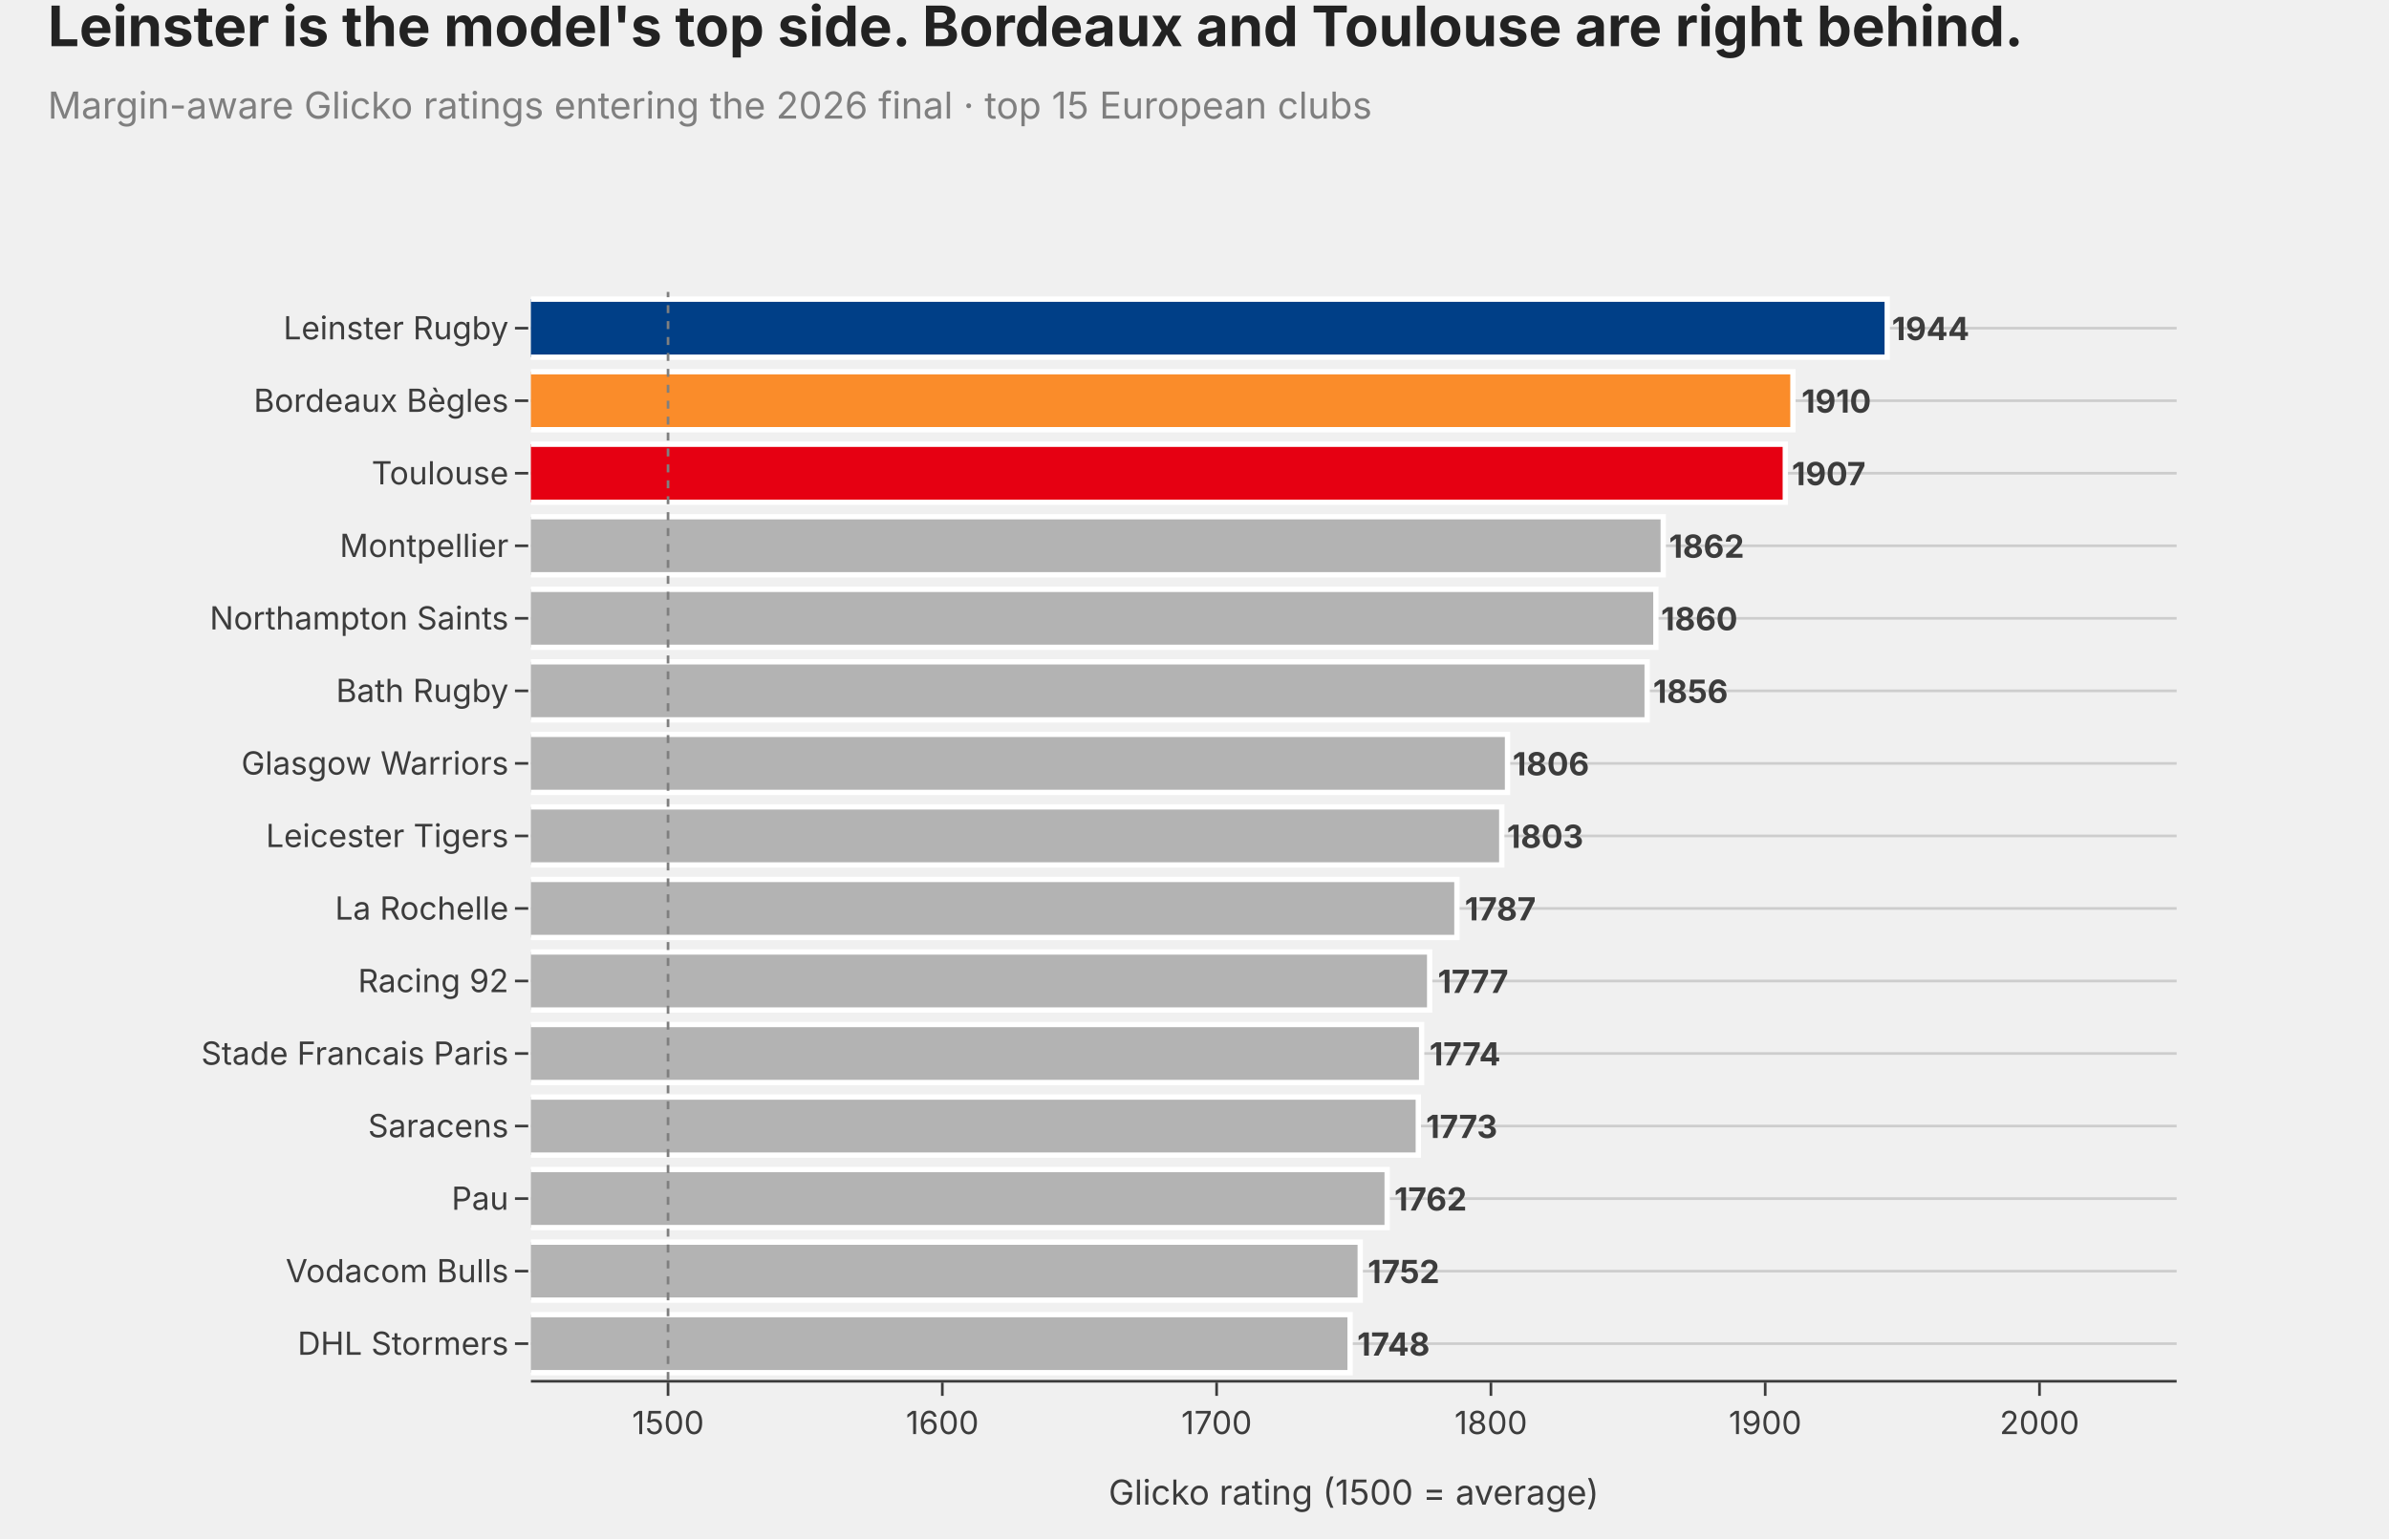
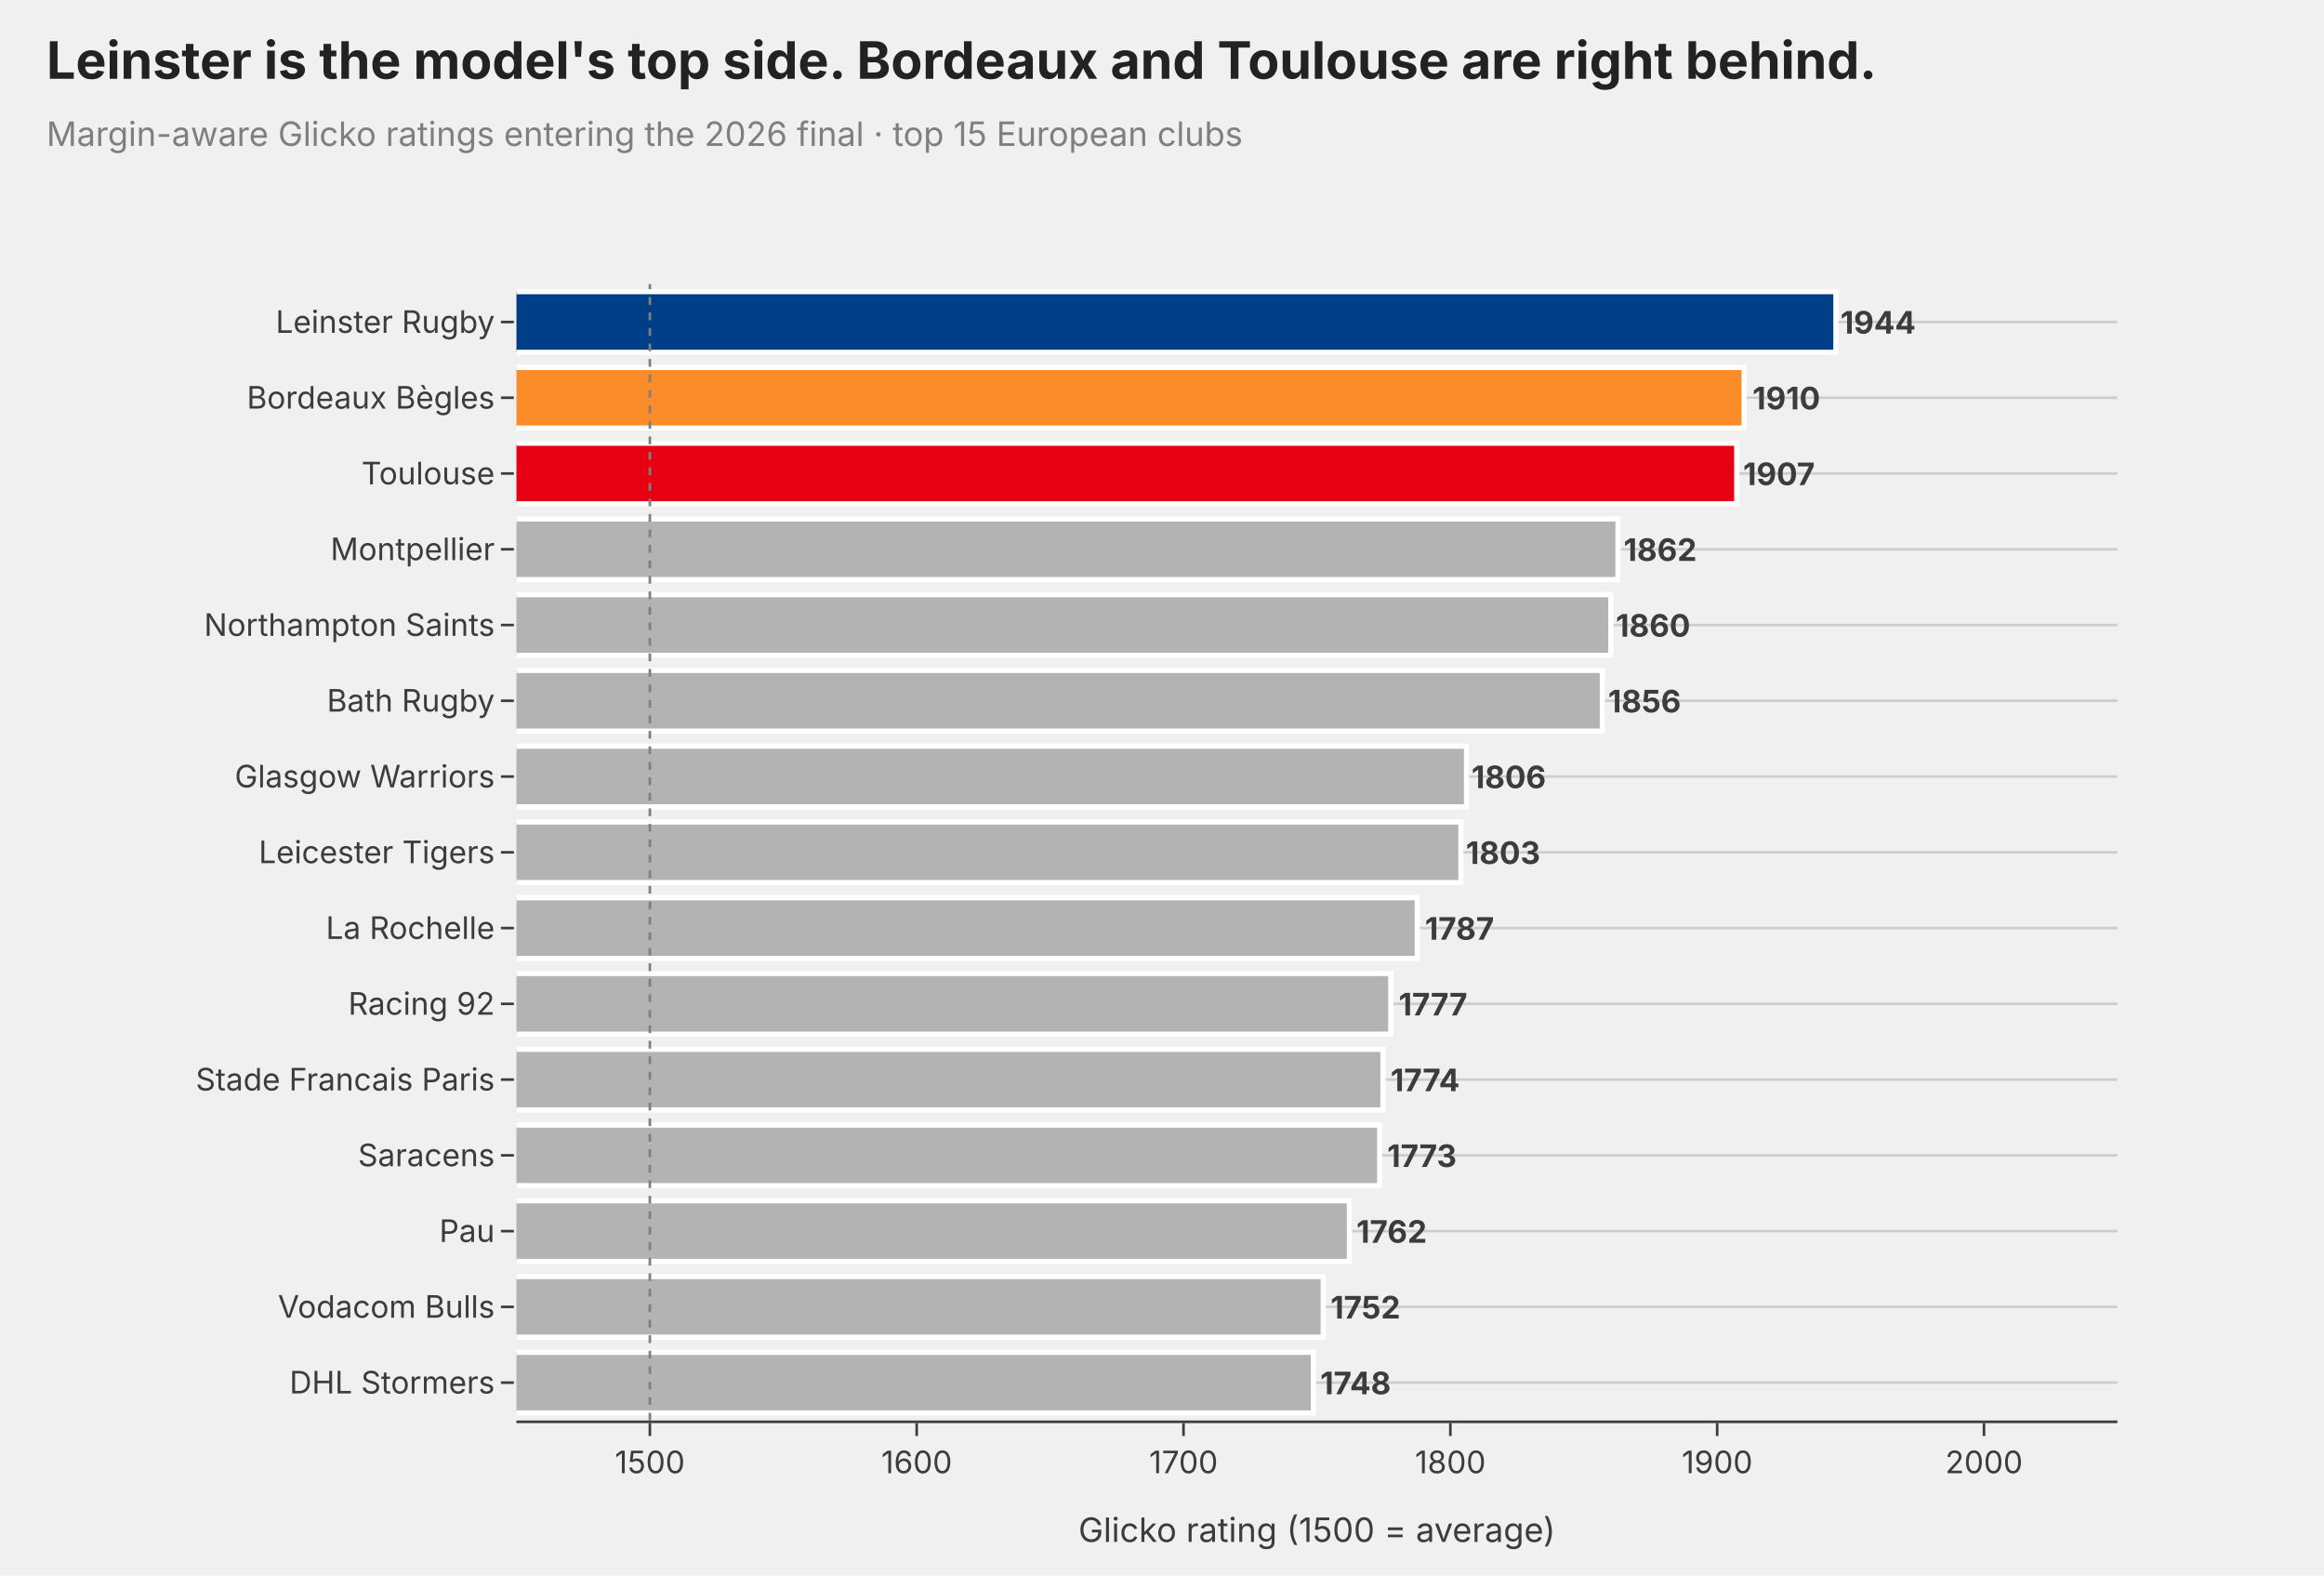
- <svg xmlns="http://www.w3.org/2000/svg" class="main-svg" width="900" height="580" style="" viewBox="0 0 900 580">
-   <rect x="0" y="0" width="900" height="580" style="fill: rgb(240, 240, 240); fill-opacity: 1;" />
-   <defs id="defs-705dd4">
+ <svg xmlns="http://www.w3.org/2000/svg" class="main-svg" width="900" height="610" style="" viewBox="0 0 900 610">
+   <rect x="0" y="0" width="900" height="610" style="fill: rgb(240, 240, 240); fill-opacity: 1;" />
+   <defs id="defs-115eea">
    <g class="clips">
-       <clipPath id="clip705dd4xyplot" class="plotclip">
-         <rect width="620" height="410" />
-       </clipPath>
-       <clipPath class="axesclip" id="clip705dd4x">
-         <rect x="200" y="0" width="620" height="580" />
-       </clipPath>
-       <clipPath class="axesclip" id="clip705dd4y">
-         <rect x="0" y="110" width="900" height="410" />
-       </clipPath>
-       <clipPath class="axesclip" id="clip705dd4xy">
-         <rect x="200" y="110" width="620" height="410" />
+       <clipPath id="clip115eeaxyplot" class="plotclip">
+         <rect width="620" height="440" />
+       </clipPath>
+       <clipPath class="axesclip" id="clip115eeax">
+         <rect x="200" y="0" width="620" height="610" />
+       </clipPath>
+       <clipPath class="axesclip" id="clip115eeay">
+         <rect x="0" y="110" width="900" height="440" />
+       </clipPath>
+       <clipPath class="axesclip" id="clip115eeaxy">
+         <rect x="200" y="110" width="620" height="440" />
      </clipPath>
    </g>
    <g class="gradients" />
    <g class="patterns" />
  </defs>
  <g class="bglayer" />
  <g class="layer-below">
    <g class="imagelayer" />
    <g class="shapelayer" />
  </g>
  <g class="cartesianlayer">
    <g class="subplot xy">
      <g class="layer-subplot">
        <g class="shapelayer" />
        <g class="imagelayer" />
      </g>
      <g class="minor-gridlayer">
        <g class="x" />
        <g class="y" />
      </g>
      <g class="gridlayer">
        <g class="x" />
        <g class="y">
-           <path class="ygrid crisp" transform="translate(0,506.33)" d="M200,0h620" style="stroke: rgb(205, 205, 205); stroke-opacity: 1; stroke-width: 1px;" />
-           <path class="ygrid crisp" transform="translate(0,479)" d="M200,0h620" style="stroke: rgb(205, 205, 205); stroke-opacity: 1; stroke-width: 1px;" />
-           <path class="ygrid crisp" transform="translate(0,451.67)" d="M200,0h620" style="stroke: rgb(205, 205, 205); stroke-opacity: 1; stroke-width: 1px;" />
-           <path class="ygrid crisp" transform="translate(0,424.33)" d="M200,0h620" style="stroke: rgb(205, 205, 205); stroke-opacity: 1; stroke-width: 1px;" />
-           <path class="ygrid crisp" transform="translate(0,397)" d="M200,0h620" style="stroke: rgb(205, 205, 205); stroke-opacity: 1; stroke-width: 1px;" />
-           <path class="ygrid crisp" transform="translate(0,369.67)" d="M200,0h620" style="stroke: rgb(205, 205, 205); stroke-opacity: 1; stroke-width: 1px;" />
-           <path class="ygrid crisp" transform="translate(0,342.33)" d="M200,0h620" style="stroke: rgb(205, 205, 205); stroke-opacity: 1; stroke-width: 1px;" />
-           <path class="ygrid crisp" transform="translate(0,315)" d="M200,0h620" style="stroke: rgb(205, 205, 205); stroke-opacity: 1; stroke-width: 1px;" />
-           <path class="ygrid crisp" transform="translate(0,287.67)" d="M200,0h620" style="stroke: rgb(205, 205, 205); stroke-opacity: 1; stroke-width: 1px;" />
-           <path class="ygrid crisp" transform="translate(0,260.33)" d="M200,0h620" style="stroke: rgb(205, 205, 205); stroke-opacity: 1; stroke-width: 1px;" />
-           <path class="ygrid crisp" transform="translate(0,233)" d="M200,0h620" style="stroke: rgb(205, 205, 205); stroke-opacity: 1; stroke-width: 1px;" />
-           <path class="ygrid crisp" transform="translate(0,205.67)" d="M200,0h620" style="stroke: rgb(205, 205, 205); stroke-opacity: 1; stroke-width: 1px;" />
-           <path class="ygrid crisp" transform="translate(0,178.33)" d="M200,0h620" style="stroke: rgb(205, 205, 205); stroke-opacity: 1; stroke-width: 1px;" />
-           <path class="ygrid crisp" transform="translate(0,151)" d="M200,0h620" style="stroke: rgb(205, 205, 205); stroke-opacity: 1; stroke-width: 1px;" />
-           <path class="ygrid crisp" transform="translate(0,123.67)" d="M200,0h620" style="stroke: rgb(205, 205, 205); stroke-opacity: 1; stroke-width: 1px;" />
+           <path class="ygrid crisp" transform="translate(0,535.33)" d="M200,0h620" style="stroke: rgb(205, 205, 205); stroke-opacity: 1; stroke-width: 1px;" />
+           <path class="ygrid crisp" transform="translate(0,506)" d="M200,0h620" style="stroke: rgb(205, 205, 205); stroke-opacity: 1; stroke-width: 1px;" />
+           <path class="ygrid crisp" transform="translate(0,476.67)" d="M200,0h620" style="stroke: rgb(205, 205, 205); stroke-opacity: 1; stroke-width: 1px;" />
+           <path class="ygrid crisp" transform="translate(0,447.33)" d="M200,0h620" style="stroke: rgb(205, 205, 205); stroke-opacity: 1; stroke-width: 1px;" />
+           <path class="ygrid crisp" transform="translate(0,418)" d="M200,0h620" style="stroke: rgb(205, 205, 205); stroke-opacity: 1; stroke-width: 1px;" />
+           <path class="ygrid crisp" transform="translate(0,388.67)" d="M200,0h620" style="stroke: rgb(205, 205, 205); stroke-opacity: 1; stroke-width: 1px;" />
+           <path class="ygrid crisp" transform="translate(0,359.33)" d="M200,0h620" style="stroke: rgb(205, 205, 205); stroke-opacity: 1; stroke-width: 1px;" />
+           <path class="ygrid crisp" transform="translate(0,330)" d="M200,0h620" style="stroke: rgb(205, 205, 205); stroke-opacity: 1; stroke-width: 1px;" />
+           <path class="ygrid crisp" transform="translate(0,300.67)" d="M200,0h620" style="stroke: rgb(205, 205, 205); stroke-opacity: 1; stroke-width: 1px;" />
+           <path class="ygrid crisp" transform="translate(0,271.33)" d="M200,0h620" style="stroke: rgb(205, 205, 205); stroke-opacity: 1; stroke-width: 1px;" />
+           <path class="ygrid crisp" transform="translate(0,242)" d="M200,0h620" style="stroke: rgb(205, 205, 205); stroke-opacity: 1; stroke-width: 1px;" />
+           <path class="ygrid crisp" transform="translate(0,212.67)" d="M200,0h620" style="stroke: rgb(205, 205, 205); stroke-opacity: 1; stroke-width: 1px;" />
+           <path class="ygrid crisp" transform="translate(0,183.33)" d="M200,0h620" style="stroke: rgb(205, 205, 205); stroke-opacity: 1; stroke-width: 1px;" />
+           <path class="ygrid crisp" transform="translate(0,154)" d="M200,0h620" style="stroke: rgb(205, 205, 205); stroke-opacity: 1; stroke-width: 1px;" />
+           <path class="ygrid crisp" transform="translate(0,124.67)" d="M200,0h620" style="stroke: rgb(205, 205, 205); stroke-opacity: 1; stroke-width: 1px;" />
        </g>
      </g>
      <g class="zerolinelayer" />
      <g class="layer-between">
        <g class="shapelayer" />
        <g class="imagelayer" />
      </g>
      <path class="xlines-below" />
      <path class="ylines-below" />
      <g class="overlines-below" />
      <g class="xaxislayer-below" />
      <g class="yaxislayer-below" />
      <g class="overaxes-below" />
      <g class="overplot">
-         <g class="xy" transform="translate(200,110)" clip-path="url(#clip705dd4xyplot)">
+         <g class="xy" transform="translate(200,110)" clip-path="url(#clip115eeaxyplot)">
          <g class="barlayer mlayer">
            <g class="trace bars" style="opacity: 1;">
              <g class="points">
                <g class="point">
-                   <path d="M-1498.33,2.73V24.6H510.97V2.73Z" style="vector-effect: none; opacity: 1; stroke-width: 2px; fill: rgb(0, 63, 135); fill-opacity: 1; stroke: rgb(255, 255, 255); stroke-opacity: 1;" />
-                   <text class="bartext bartext-outside" text-anchor="middle" data-notex="1" x="0" y="0" style="font-family: Inter, 'Helvetica Neue', Arial, sans-serif; font-size: 12px; fill: rgb(60, 60, 60); fill-opacity: 1; white-space: pre;" transform="translate(527.3216,18.165)">
+                   <path d="M-1498.33,2.93V26.4H510.97V2.93Z" style="vector-effect: none; opacity: 1; stroke-width: 2px; fill: rgb(0, 63, 135); fill-opacity: 1; stroke: rgb(255, 255, 255); stroke-opacity: 1;" />
+                   <text class="bartext bartext-outside" text-anchor="middle" data-notex="1" x="0" y="0" style="font-family: Inter, 'Helvetica Neue', Arial, sans-serif; font-size: 12px; fill: rgb(60, 60, 60); fill-opacity: 1; white-space: pre;" transform="translate(527.3216,19.165)">
                    <tspan style="font-weight:bold">1944</tspan>
                  </text>
                </g>
                <g class="point">
-                   <path d="M-1498.33,30.07V51.93H475.44V30.07Z" style="vector-effect: none; opacity: 1; stroke-width: 2px; fill: rgb(250, 140, 42); fill-opacity: 1; stroke: rgb(255, 255, 255); stroke-opacity: 1;" />
-                   <text class="bartext bartext-outside" text-anchor="middle" data-notex="1" x="0" y="0" style="font-family: Inter, 'Helvetica Neue', Arial, sans-serif; font-size: 12px; fill: rgb(60, 60, 60); fill-opacity: 1; white-space: pre;" transform="translate(491.7916,45.5)">
+                   <path d="M-1498.33,32.27V55.73H475.44V32.27Z" style="vector-effect: none; opacity: 1; stroke-width: 2px; fill: rgb(250, 140, 42); fill-opacity: 1; stroke: rgb(255, 255, 255); stroke-opacity: 1;" />
+                   <text class="bartext bartext-outside" text-anchor="middle" data-notex="1" x="0" y="0" style="font-family: Inter, 'Helvetica Neue', Arial, sans-serif; font-size: 12px; fill: rgb(60, 60, 60); fill-opacity: 1; white-space: pre;" transform="translate(491.7916,48.5)">
                    <tspan style="font-weight:bold">1910</tspan>
                  </text>
                </g>
                <g class="point">
-                   <path d="M-1498.33,57.4V79.27H472.57V57.4Z" style="vector-effect: none; opacity: 1; stroke-width: 2px; fill: rgb(230, 0, 18); fill-opacity: 1; stroke: rgb(255, 255, 255); stroke-opacity: 1;" />
-                   <text class="bartext bartext-outside" text-anchor="middle" data-notex="1" x="0" y="0" style="font-family: Inter, 'Helvetica Neue', Arial, sans-serif; font-size: 12px; fill: rgb(60, 60, 60); fill-opacity: 1; white-space: pre;" transform="translate(488.9216,72.835)">
+                   <path d="M-1498.33,61.6V85.07H472.57V61.6Z" style="vector-effect: none; opacity: 1; stroke-width: 2px; fill: rgb(230, 0, 18); fill-opacity: 1; stroke: rgb(255, 255, 255); stroke-opacity: 1;" />
+                   <text class="bartext bartext-outside" text-anchor="middle" data-notex="1" x="0" y="0" style="font-family: Inter, 'Helvetica Neue', Arial, sans-serif; font-size: 12px; fill: rgb(60, 60, 60); fill-opacity: 1; white-space: pre;" transform="translate(488.9216,77.835)">
                    <tspan style="font-weight:bold">1907</tspan>
                  </text>
                </g>
                <g class="point">
-                   <path d="M-1498.33,84.73V106.6H426.58V84.73Z" style="vector-effect: none; opacity: 1; stroke-width: 2px; fill: rgb(179, 179, 179); fill-opacity: 1; stroke: rgb(255, 255, 255); stroke-opacity: 1;" />
-                   <text class="bartext bartext-outside" text-anchor="middle" data-notex="1" x="0" y="0" style="font-family: Inter, 'Helvetica Neue', Arial, sans-serif; font-size: 12px; fill: rgb(60, 60, 60); fill-opacity: 1; white-space: pre;" transform="translate(442.9316,100.165)">
+                   <path d="M-1498.33,90.93V114.4H426.58V90.93Z" style="vector-effect: none; opacity: 1; stroke-width: 2px; fill: rgb(179, 179, 179); fill-opacity: 1; stroke: rgb(255, 255, 255); stroke-opacity: 1;" />
+                   <text class="bartext bartext-outside" text-anchor="middle" data-notex="1" x="0" y="0" style="font-family: Inter, 'Helvetica Neue', Arial, sans-serif; font-size: 12px; fill: rgb(60, 60, 60); fill-opacity: 1; white-space: pre;" transform="translate(442.9316,107.165)">
                    <tspan style="font-weight:bold">1862</tspan>
                  </text>
                </g>
                <g class="point">
-                   <path d="M-1498.33,112.07V133.93H423.82V112.07Z" style="vector-effect: none; opacity: 1; stroke-width: 2px; fill: rgb(179, 179, 179); fill-opacity: 1; stroke: rgb(255, 255, 255); stroke-opacity: 1;" />
-                   <text class="bartext bartext-outside" text-anchor="middle" data-notex="1" x="0" y="0" style="font-family: Inter, 'Helvetica Neue', Arial, sans-serif; font-size: 12px; fill: rgb(60, 60, 60); fill-opacity: 1; white-space: pre;" transform="translate(440.1716,127.5)">
+                   <path d="M-1498.33,120.27V143.73H423.82V120.27Z" style="vector-effect: none; opacity: 1; stroke-width: 2px; fill: rgb(179, 179, 179); fill-opacity: 1; stroke: rgb(255, 255, 255); stroke-opacity: 1;" />
+                   <text class="bartext bartext-outside" text-anchor="middle" data-notex="1" x="0" y="0" style="font-family: Inter, 'Helvetica Neue', Arial, sans-serif; font-size: 12px; fill: rgb(60, 60, 60); fill-opacity: 1; white-space: pre;" transform="translate(440.1716,136.5)">
                    <tspan style="font-weight:bold">1860</tspan>
                  </text>
                </g>
                <g class="point">
-                   <path d="M-1498.33,139.4V161.27H420.52V139.4Z" style="vector-effect: none; opacity: 1; stroke-width: 2px; fill: rgb(179, 179, 179); fill-opacity: 1; stroke: rgb(255, 255, 255); stroke-opacity: 1;" />
-                   <text class="bartext bartext-outside" text-anchor="middle" data-notex="1" x="0" y="0" style="font-family: Inter, 'Helvetica Neue', Arial, sans-serif; font-size: 12px; fill: rgb(60, 60, 60); fill-opacity: 1; white-space: pre;" transform="translate(436.8716,154.835)">
+                   <path d="M-1498.33,149.6V173.07H420.52V149.6Z" style="vector-effect: none; opacity: 1; stroke-width: 2px; fill: rgb(179, 179, 179); fill-opacity: 1; stroke: rgb(255, 255, 255); stroke-opacity: 1;" />
+                   <text class="bartext bartext-outside" text-anchor="middle" data-notex="1" x="0" y="0" style="font-family: Inter, 'Helvetica Neue', Arial, sans-serif; font-size: 12px; fill: rgb(60, 60, 60); fill-opacity: 1; white-space: pre;" transform="translate(436.8716,165.835)">
                    <tspan style="font-weight:bold">1856</tspan>
                  </text>
                </g>
                <g class="point">
-                   <path d="M-1498.33,166.73V188.6H367.92V166.73Z" style="vector-effect: none; opacity: 1; stroke-width: 2px; fill: rgb(179, 179, 179); fill-opacity: 1; stroke: rgb(255, 255, 255); stroke-opacity: 1;" />
-                   <text class="bartext bartext-outside" text-anchor="middle" data-notex="1" x="0" y="0" style="font-family: Inter, 'Helvetica Neue', Arial, sans-serif; font-size: 12px; fill: rgb(60, 60, 60); fill-opacity: 1; white-space: pre;" transform="translate(384.2716,182.165)">
+                   <path d="M-1498.33,178.93V202.4H367.92V178.93Z" style="vector-effect: none; opacity: 1; stroke-width: 2px; fill: rgb(179, 179, 179); fill-opacity: 1; stroke: rgb(255, 255, 255); stroke-opacity: 1;" />
+                   <text class="bartext bartext-outside" text-anchor="middle" data-notex="1" x="0" y="0" style="font-family: Inter, 'Helvetica Neue', Arial, sans-serif; font-size: 12px; fill: rgb(60, 60, 60); fill-opacity: 1; white-space: pre;" transform="translate(384.2716,195.165)">
                    <tspan style="font-weight:bold">1806</tspan>
                  </text>
                </g>
                <g class="point">
-                   <path d="M-1498.33,194.07V215.93H365.75V194.07Z" style="vector-effect: none; opacity: 1; stroke-width: 2px; fill: rgb(179, 179, 179); fill-opacity: 1; stroke: rgb(255, 255, 255); stroke-opacity: 1;" />
-                   <text class="bartext bartext-outside" text-anchor="middle" data-notex="1" x="0" y="0" style="font-family: Inter, 'Helvetica Neue', Arial, sans-serif; font-size: 12px; fill: rgb(60, 60, 60); fill-opacity: 1; white-space: pre;" transform="translate(382.1016,209.5)">
+                   <path d="M-1498.33,208.27V231.73H365.75V208.27Z" style="vector-effect: none; opacity: 1; stroke-width: 2px; fill: rgb(179, 179, 179); fill-opacity: 1; stroke: rgb(255, 255, 255); stroke-opacity: 1;" />
+                   <text class="bartext bartext-outside" text-anchor="middle" data-notex="1" x="0" y="0" style="font-family: Inter, 'Helvetica Neue', Arial, sans-serif; font-size: 12px; fill: rgb(60, 60, 60); fill-opacity: 1; white-space: pre;" transform="translate(382.1016,224.5)">
                    <tspan style="font-weight:bold">1803</tspan>
                  </text>
                </g>
                <g class="point">
-                   <path d="M-1498.33,221.4V243.27H348.86V221.4Z" style="vector-effect: none; opacity: 1; stroke-width: 2px; fill: rgb(179, 179, 179); fill-opacity: 1; stroke: rgb(255, 255, 255); stroke-opacity: 1;" />
-                   <text class="bartext bartext-outside" text-anchor="middle" data-notex="1" x="0" y="0" style="font-family: Inter, 'Helvetica Neue', Arial, sans-serif; font-size: 12px; fill: rgb(60, 60, 60); fill-opacity: 1; white-space: pre;" transform="translate(365.2116,236.835)">
+                   <path d="M-1498.33,237.6V261.07H348.86V237.6Z" style="vector-effect: none; opacity: 1; stroke-width: 2px; fill: rgb(179, 179, 179); fill-opacity: 1; stroke: rgb(255, 255, 255); stroke-opacity: 1;" />
+                   <text class="bartext bartext-outside" text-anchor="middle" data-notex="1" x="0" y="0" style="font-family: Inter, 'Helvetica Neue', Arial, sans-serif; font-size: 12px; fill: rgb(60, 60, 60); fill-opacity: 1; white-space: pre;" transform="translate(365.2116,253.835)">
                    <tspan style="font-weight:bold">1787</tspan>
                  </text>
                </g>
                <g class="point">
-                   <path d="M-1498.33,248.73V270.6H338.59V248.73Z" style="vector-effect: none; opacity: 1; stroke-width: 2px; fill: rgb(179, 179, 179); fill-opacity: 1; stroke: rgb(255, 255, 255); stroke-opacity: 1;" />
-                   <text class="bartext bartext-outside" text-anchor="middle" data-notex="1" x="0" y="0" style="font-family: Inter, 'Helvetica Neue', Arial, sans-serif; font-size: 12px; fill: rgb(60, 60, 60); fill-opacity: 1; white-space: pre;" transform="translate(354.9416,264.165)">
+                   <path d="M-1498.33,266.93V290.4H338.59V266.93Z" style="vector-effect: none; opacity: 1; stroke-width: 2px; fill: rgb(179, 179, 179); fill-opacity: 1; stroke: rgb(255, 255, 255); stroke-opacity: 1;" />
+                   <text class="bartext bartext-outside" text-anchor="middle" data-notex="1" x="0" y="0" style="font-family: Inter, 'Helvetica Neue', Arial, sans-serif; font-size: 12px; fill: rgb(60, 60, 60); fill-opacity: 1; white-space: pre;" transform="translate(354.9416,283.165)">
                    <tspan style="font-weight:bold">1777</tspan>
                  </text>
                </g>
                <g class="point">
-                   <path d="M-1498.33,276.07V297.93H335.56V276.07Z" style="vector-effect: none; opacity: 1; stroke-width: 2px; fill: rgb(179, 179, 179); fill-opacity: 1; stroke: rgb(255, 255, 255); stroke-opacity: 1;" />
-                   <text class="bartext bartext-outside" text-anchor="middle" data-notex="1" x="0" y="0" style="font-family: Inter, 'Helvetica Neue', Arial, sans-serif; font-size: 12px; fill: rgb(60, 60, 60); fill-opacity: 1; white-space: pre;" transform="translate(351.9116,291.5)">
+                   <path d="M-1498.33,296.27V319.73H335.56V296.27Z" style="vector-effect: none; opacity: 1; stroke-width: 2px; fill: rgb(179, 179, 179); fill-opacity: 1; stroke: rgb(255, 255, 255); stroke-opacity: 1;" />
+                   <text class="bartext bartext-outside" text-anchor="middle" data-notex="1" x="0" y="0" style="font-family: Inter, 'Helvetica Neue', Arial, sans-serif; font-size: 12px; fill: rgb(60, 60, 60); fill-opacity: 1; white-space: pre;" transform="translate(351.9116,312.5)">
                    <tspan style="font-weight:bold">1774</tspan>
                  </text>
                </g>
                <g class="point">
-                   <path d="M-1498.33,303.4V325.27H334.31V303.4Z" style="vector-effect: none; opacity: 1; stroke-width: 2px; fill: rgb(179, 179, 179); fill-opacity: 1; stroke: rgb(255, 255, 255); stroke-opacity: 1;" />
-                   <text class="bartext bartext-outside" text-anchor="middle" data-notex="1" x="0" y="0" style="font-family: Inter, 'Helvetica Neue', Arial, sans-serif; font-size: 12px; fill: rgb(60, 60, 60); fill-opacity: 1; white-space: pre;" transform="translate(350.6616,318.835)">
+                   <path d="M-1498.33,325.6V349.07H334.31V325.6Z" style="vector-effect: none; opacity: 1; stroke-width: 2px; fill: rgb(179, 179, 179); fill-opacity: 1; stroke: rgb(255, 255, 255); stroke-opacity: 1;" />
+                   <text class="bartext bartext-outside" text-anchor="middle" data-notex="1" x="0" y="0" style="font-family: Inter, 'Helvetica Neue', Arial, sans-serif; font-size: 12px; fill: rgb(60, 60, 60); fill-opacity: 1; white-space: pre;" transform="translate(350.6616,341.835)">
                    <tspan style="font-weight:bold">1773</tspan>
                  </text>
                </g>
                <g class="point">
-                   <path d="M-1498.33,330.73V352.6H322.58V330.73Z" style="vector-effect: none; opacity: 1; stroke-width: 2px; fill: rgb(179, 179, 179); fill-opacity: 1; stroke: rgb(255, 255, 255); stroke-opacity: 1;" />
-                   <text class="bartext bartext-outside" text-anchor="middle" data-notex="1" x="0" y="0" style="font-family: Inter, 'Helvetica Neue', Arial, sans-serif; font-size: 12px; fill: rgb(60, 60, 60); fill-opacity: 1; white-space: pre;" transform="translate(338.9316,346.165)">
+                   <path d="M-1498.33,354.93V378.4H322.58V354.93Z" style="vector-effect: none; opacity: 1; stroke-width: 2px; fill: rgb(179, 179, 179); fill-opacity: 1; stroke: rgb(255, 255, 255); stroke-opacity: 1;" />
+                   <text class="bartext bartext-outside" text-anchor="middle" data-notex="1" x="0" y="0" style="font-family: Inter, 'Helvetica Neue', Arial, sans-serif; font-size: 12px; fill: rgb(60, 60, 60); fill-opacity: 1; white-space: pre;" transform="translate(338.9316,371.165)">
                    <tspan style="font-weight:bold">1762</tspan>
                  </text>
                </g>
                <g class="point">
-                   <path d="M-1498.33,358.07V379.93H312.43V358.07Z" style="vector-effect: none; opacity: 1; stroke-width: 2px; fill: rgb(179, 179, 179); fill-opacity: 1; stroke: rgb(255, 255, 255); stroke-opacity: 1;" />
-                   <text class="bartext bartext-outside" text-anchor="middle" data-notex="1" x="0" y="0" style="font-family: Inter, 'Helvetica Neue', Arial, sans-serif; font-size: 12px; fill: rgb(60, 60, 60); fill-opacity: 1; white-space: pre;" transform="translate(328.7816,373.5)">
+                   <path d="M-1498.33,384.27V407.73H312.43V384.27Z" style="vector-effect: none; opacity: 1; stroke-width: 2px; fill: rgb(179, 179, 179); fill-opacity: 1; stroke: rgb(255, 255, 255); stroke-opacity: 1;" />
+                   <text class="bartext bartext-outside" text-anchor="middle" data-notex="1" x="0" y="0" style="font-family: Inter, 'Helvetica Neue', Arial, sans-serif; font-size: 12px; fill: rgb(60, 60, 60); fill-opacity: 1; white-space: pre;" transform="translate(328.7816,400.5)">
                    <tspan style="font-weight:bold">1752</tspan>
                  </text>
                </g>
                <g class="point">
-                   <path d="M-1498.33,385.4V407.27H308.62V385.4Z" style="vector-effect: none; opacity: 1; stroke-width: 2px; fill: rgb(179, 179, 179); fill-opacity: 1; stroke: rgb(255, 255, 255); stroke-opacity: 1;" />
-                   <text class="bartext bartext-outside" text-anchor="middle" data-notex="1" x="0" y="0" style="font-family: Inter, 'Helvetica Neue', Arial, sans-serif; font-size: 12px; fill: rgb(60, 60, 60); fill-opacity: 1; white-space: pre;" transform="translate(324.9716,400.835)">
+                   <path d="M-1498.33,413.6V437.07H308.62V413.6Z" style="vector-effect: none; opacity: 1; stroke-width: 2px; fill: rgb(179, 179, 179); fill-opacity: 1; stroke: rgb(255, 255, 255); stroke-opacity: 1;" />
+                   <text class="bartext bartext-outside" text-anchor="middle" data-notex="1" x="0" y="0" style="font-family: Inter, 'Helvetica Neue', Arial, sans-serif; font-size: 12px; fill: rgb(60, 60, 60); fill-opacity: 1; white-space: pre;" transform="translate(324.9716,429.835)">
                    <tspan style="font-weight:bold">1748</tspan>
                  </text>
                </g>
              </g>
            </g>
          </g>
        </g>
      </g>
      <g class="zerolinelayer-above" />
-       <path class="xlines-above crisp" d="M200,520.5H820" style="fill: none; stroke-width: 1px; stroke: rgb(60, 60, 60); stroke-opacity: 1;" />
+       <path class="xlines-above crisp" d="M200,550.5H820" style="fill: none; stroke-width: 1px; stroke: rgb(60, 60, 60); stroke-opacity: 1;" />
      <path class="ylines-above crisp" d="" style="fill: none; stroke-width: 1px; stroke: rgb(0, 0, 0); stroke-opacity: 0;" />
      <g class="overlines-above" />
      <g class="xaxislayer-above">
-         <path class="xtick ticks crisp" d="M0,521v5" transform="translate(251.67,0)" style="stroke: rgb(60, 60, 60); stroke-opacity: 1; stroke-width: 1px;" />
-         <path class="xtick ticks crisp" d="M0,521v5" transform="translate(355,0)" style="stroke: rgb(60, 60, 60); stroke-opacity: 1; stroke-width: 1px;" />
-         <path class="xtick ticks crisp" d="M0,521v5" transform="translate(458.33,0)" style="stroke: rgb(60, 60, 60); stroke-opacity: 1; stroke-width: 1px;" />
-         <path class="xtick ticks crisp" d="M0,521v5" transform="translate(561.67,0)" style="stroke: rgb(60, 60, 60); stroke-opacity: 1; stroke-width: 1px;" />
-         <path class="xtick ticks crisp" d="M0,521v5" transform="translate(665,0)" style="stroke: rgb(60, 60, 60); stroke-opacity: 1; stroke-width: 1px;" />
-         <path class="xtick ticks crisp" d="M0,521v5" transform="translate(768.33,0)" style="stroke: rgb(60, 60, 60); stroke-opacity: 1; stroke-width: 1px;" />
-         <g class="xtick">
-           <text text-anchor="middle" x="0" y="540.4" transform="translate(251.67,0)" style="font-family: Inter, 'Helvetica Neue', Arial, sans-serif; font-size: 12px; fill: rgb(60, 60, 60); fill-opacity: 1; white-space: pre;">1500</text>
-         </g>
-         <g class="xtick">
-           <text text-anchor="middle" x="0" y="540.4" style="font-family: Inter, 'Helvetica Neue', Arial, sans-serif; font-size: 12px; fill: rgb(60, 60, 60); fill-opacity: 1; white-space: pre;" transform="translate(355,0)">1600</text>
-         </g>
-         <g class="xtick">
-           <text text-anchor="middle" x="0" y="540.4" style="font-family: Inter, 'Helvetica Neue', Arial, sans-serif; font-size: 12px; fill: rgb(60, 60, 60); fill-opacity: 1; white-space: pre;" transform="translate(458.33,0)">1700</text>
-         </g>
-         <g class="xtick">
-           <text text-anchor="middle" x="0" y="540.4" style="font-family: Inter, 'Helvetica Neue', Arial, sans-serif; font-size: 12px; fill: rgb(60, 60, 60); fill-opacity: 1; white-space: pre;" transform="translate(561.67,0)">1800</text>
-         </g>
-         <g class="xtick">
-           <text text-anchor="middle" x="0" y="540.4" style="font-family: Inter, 'Helvetica Neue', Arial, sans-serif; font-size: 12px; fill: rgb(60, 60, 60); fill-opacity: 1; white-space: pre;" transform="translate(665,0)">1900</text>
-         </g>
-         <g class="xtick">
-           <text text-anchor="middle" x="0" y="540.4" style="font-family: Inter, 'Helvetica Neue', Arial, sans-serif; font-size: 12px; fill: rgb(60, 60, 60); fill-opacity: 1; white-space: pre;" transform="translate(768.33,0)">2000</text>
+         <path class="xtick ticks crisp" d="M0,551v5" transform="translate(251.67,0)" style="stroke: rgb(60, 60, 60); stroke-opacity: 1; stroke-width: 1px;" />
+         <path class="xtick ticks crisp" d="M0,551v5" transform="translate(355,0)" style="stroke: rgb(60, 60, 60); stroke-opacity: 1; stroke-width: 1px;" />
+         <path class="xtick ticks crisp" d="M0,551v5" transform="translate(458.33,0)" style="stroke: rgb(60, 60, 60); stroke-opacity: 1; stroke-width: 1px;" />
+         <path class="xtick ticks crisp" d="M0,551v5" transform="translate(561.67,0)" style="stroke: rgb(60, 60, 60); stroke-opacity: 1; stroke-width: 1px;" />
+         <path class="xtick ticks crisp" d="M0,551v5" transform="translate(665,0)" style="stroke: rgb(60, 60, 60); stroke-opacity: 1; stroke-width: 1px;" />
+         <path class="xtick ticks crisp" d="M0,551v5" transform="translate(768.33,0)" style="stroke: rgb(60, 60, 60); stroke-opacity: 1; stroke-width: 1px;" />
+         <g class="xtick">
+           <text text-anchor="middle" x="0" y="570.4" transform="translate(251.67,0)" style="font-family: Inter, 'Helvetica Neue', Arial, sans-serif; font-size: 12px; fill: rgb(60, 60, 60); fill-opacity: 1; white-space: pre;">1500</text>
+         </g>
+         <g class="xtick">
+           <text text-anchor="middle" x="0" y="570.4" style="font-family: Inter, 'Helvetica Neue', Arial, sans-serif; font-size: 12px; fill: rgb(60, 60, 60); fill-opacity: 1; white-space: pre;" transform="translate(355,0)">1600</text>
+         </g>
+         <g class="xtick">
+           <text text-anchor="middle" x="0" y="570.4" style="font-family: Inter, 'Helvetica Neue', Arial, sans-serif; font-size: 12px; fill: rgb(60, 60, 60); fill-opacity: 1; white-space: pre;" transform="translate(458.33,0)">1700</text>
+         </g>
+         <g class="xtick">
+           <text text-anchor="middle" x="0" y="570.4" style="font-family: Inter, 'Helvetica Neue', Arial, sans-serif; font-size: 12px; fill: rgb(60, 60, 60); fill-opacity: 1; white-space: pre;" transform="translate(561.67,0)">1800</text>
+         </g>
+         <g class="xtick">
+           <text text-anchor="middle" x="0" y="570.4" style="font-family: Inter, 'Helvetica Neue', Arial, sans-serif; font-size: 12px; fill: rgb(60, 60, 60); fill-opacity: 1; white-space: pre;" transform="translate(665,0)">1900</text>
+         </g>
+         <g class="xtick">
+           <text text-anchor="middle" x="0" y="570.4" style="font-family: Inter, 'Helvetica Neue', Arial, sans-serif; font-size: 12px; fill: rgb(60, 60, 60); fill-opacity: 1; white-space: pre;" transform="translate(768.33,0)">2000</text>
        </g>
      </g>
      <g class="yaxislayer-above">
-         <path class="ytick ticks crisp" d="M199,0h-5" transform="translate(0,506.33)" style="stroke: rgb(60, 60, 60); stroke-opacity: 1; stroke-width: 1px;" />
-         <path class="ytick ticks crisp" d="M199,0h-5" transform="translate(0,479)" style="stroke: rgb(60, 60, 60); stroke-opacity: 1; stroke-width: 1px;" />
-         <path class="ytick ticks crisp" d="M199,0h-5" transform="translate(0,451.67)" style="stroke: rgb(60, 60, 60); stroke-opacity: 1; stroke-width: 1px;" />
-         <path class="ytick ticks crisp" d="M199,0h-5" transform="translate(0,424.33)" style="stroke: rgb(60, 60, 60); stroke-opacity: 1; stroke-width: 1px;" />
-         <path class="ytick ticks crisp" d="M199,0h-5" transform="translate(0,397)" style="stroke: rgb(60, 60, 60); stroke-opacity: 1; stroke-width: 1px;" />
-         <path class="ytick ticks crisp" d="M199,0h-5" transform="translate(0,369.67)" style="stroke: rgb(60, 60, 60); stroke-opacity: 1; stroke-width: 1px;" />
-         <path class="ytick ticks crisp" d="M199,0h-5" transform="translate(0,342.33)" style="stroke: rgb(60, 60, 60); stroke-opacity: 1; stroke-width: 1px;" />
-         <path class="ytick ticks crisp" d="M199,0h-5" transform="translate(0,315)" style="stroke: rgb(60, 60, 60); stroke-opacity: 1; stroke-width: 1px;" />
-         <path class="ytick ticks crisp" d="M199,0h-5" transform="translate(0,287.67)" style="stroke: rgb(60, 60, 60); stroke-opacity: 1; stroke-width: 1px;" />
-         <path class="ytick ticks crisp" d="M199,0h-5" transform="translate(0,260.33)" style="stroke: rgb(60, 60, 60); stroke-opacity: 1; stroke-width: 1px;" />
-         <path class="ytick ticks crisp" d="M199,0h-5" transform="translate(0,233)" style="stroke: rgb(60, 60, 60); stroke-opacity: 1; stroke-width: 1px;" />
-         <path class="ytick ticks crisp" d="M199,0h-5" transform="translate(0,205.67)" style="stroke: rgb(60, 60, 60); stroke-opacity: 1; stroke-width: 1px;" />
-         <path class="ytick ticks crisp" d="M199,0h-5" transform="translate(0,178.33)" style="stroke: rgb(60, 60, 60); stroke-opacity: 1; stroke-width: 1px;" />
-         <path class="ytick ticks crisp" d="M199,0h-5" transform="translate(0,151)" style="stroke: rgb(60, 60, 60); stroke-opacity: 1; stroke-width: 1px;" />
-         <path class="ytick ticks crisp" d="M199,0h-5" transform="translate(0,123.67)" style="stroke: rgb(60, 60, 60); stroke-opacity: 1; stroke-width: 1px;" />
-         <g class="ytick">
-           <text text-anchor="end" x="191.6" y="4.2" transform="translate(0,506.33)" style="font-family: Inter, 'Helvetica Neue', Arial, sans-serif; font-size: 12px; fill: rgb(60, 60, 60); fill-opacity: 1; white-space: pre;">DHL Stormers</text>
-         </g>
-         <g class="ytick">
-           <text text-anchor="end" x="191.6" y="4.2" transform="translate(0,479)" style="font-family: Inter, 'Helvetica Neue', Arial, sans-serif; font-size: 12px; fill: rgb(60, 60, 60); fill-opacity: 1; white-space: pre;">Vodacom Bulls</text>
-         </g>
-         <g class="ytick">
-           <text text-anchor="end" x="191.6" y="4.2" transform="translate(0,451.67)" style="font-family: Inter, 'Helvetica Neue', Arial, sans-serif; font-size: 12px; fill: rgb(60, 60, 60); fill-opacity: 1; white-space: pre;">Pau</text>
-         </g>
-         <g class="ytick">
-           <text text-anchor="end" x="191.6" y="4.2" transform="translate(0,424.33)" style="font-family: Inter, 'Helvetica Neue', Arial, sans-serif; font-size: 12px; fill: rgb(60, 60, 60); fill-opacity: 1; white-space: pre;">Saracens</text>
-         </g>
-         <g class="ytick">
-           <text text-anchor="end" x="191.6" y="4.2" transform="translate(0,397)" style="font-family: Inter, 'Helvetica Neue', Arial, sans-serif; font-size: 12px; fill: rgb(60, 60, 60); fill-opacity: 1; white-space: pre;">Stade Francais Paris</text>
-         </g>
-         <g class="ytick">
-           <text text-anchor="end" x="191.6" y="4.2" transform="translate(0,369.67)" style="font-family: Inter, 'Helvetica Neue', Arial, sans-serif; font-size: 12px; fill: rgb(60, 60, 60); fill-opacity: 1; white-space: pre;">Racing 92</text>
-         </g>
-         <g class="ytick">
-           <text text-anchor="end" x="191.6" y="4.2" transform="translate(0,342.33)" style="font-family: Inter, 'Helvetica Neue', Arial, sans-serif; font-size: 12px; fill: rgb(60, 60, 60); fill-opacity: 1; white-space: pre;">La Rochelle</text>
-         </g>
-         <g class="ytick">
-           <text text-anchor="end" x="191.6" y="4.2" transform="translate(0,315)" style="font-family: Inter, 'Helvetica Neue', Arial, sans-serif; font-size: 12px; fill: rgb(60, 60, 60); fill-opacity: 1; white-space: pre;">Leicester Tigers</text>
-         </g>
-         <g class="ytick">
-           <text text-anchor="end" x="191.6" y="4.2" transform="translate(0,287.67)" style="font-family: Inter, 'Helvetica Neue', Arial, sans-serif; font-size: 12px; fill: rgb(60, 60, 60); fill-opacity: 1; white-space: pre;">Glasgow Warriors</text>
-         </g>
-         <g class="ytick">
-           <text text-anchor="end" x="191.6" y="4.2" transform="translate(0,260.33)" style="font-family: Inter, 'Helvetica Neue', Arial, sans-serif; font-size: 12px; fill: rgb(60, 60, 60); fill-opacity: 1; white-space: pre;">Bath Rugby</text>
-         </g>
-         <g class="ytick">
-           <text text-anchor="end" x="191.6" y="4.2" transform="translate(0,233)" style="font-family: Inter, 'Helvetica Neue', Arial, sans-serif; font-size: 12px; fill: rgb(60, 60, 60); fill-opacity: 1; white-space: pre;">Northampton Saints</text>
-         </g>
-         <g class="ytick">
-           <text text-anchor="end" x="191.6" y="4.2" transform="translate(0,205.67)" style="font-family: Inter, 'Helvetica Neue', Arial, sans-serif; font-size: 12px; fill: rgb(60, 60, 60); fill-opacity: 1; white-space: pre;">Montpellier</text>
-         </g>
-         <g class="ytick">
-           <text text-anchor="end" x="191.6" y="4.2" transform="translate(0,178.33)" style="font-family: Inter, 'Helvetica Neue', Arial, sans-serif; font-size: 12px; fill: rgb(60, 60, 60); fill-opacity: 1; white-space: pre;">Toulouse</text>
-         </g>
-         <g class="ytick">
-           <text text-anchor="end" x="191.6" y="4.2" transform="translate(0,151)" style="font-family: Inter, 'Helvetica Neue', Arial, sans-serif; font-size: 12px; fill: rgb(60, 60, 60); fill-opacity: 1; white-space: pre;">Bordeaux Bègles</text>
-         </g>
-         <g class="ytick">
-           <text text-anchor="end" x="191.6" y="4.2" transform="translate(0,123.67)" style="font-family: Inter, 'Helvetica Neue', Arial, sans-serif; font-size: 12px; fill: rgb(60, 60, 60); fill-opacity: 1; white-space: pre;">Leinster Rugby</text>
+         <path class="ytick ticks crisp" d="M199,0h-5" transform="translate(0,535.33)" style="stroke: rgb(60, 60, 60); stroke-opacity: 1; stroke-width: 1px;" />
+         <path class="ytick ticks crisp" d="M199,0h-5" transform="translate(0,506)" style="stroke: rgb(60, 60, 60); stroke-opacity: 1; stroke-width: 1px;" />
+         <path class="ytick ticks crisp" d="M199,0h-5" transform="translate(0,476.67)" style="stroke: rgb(60, 60, 60); stroke-opacity: 1; stroke-width: 1px;" />
+         <path class="ytick ticks crisp" d="M199,0h-5" transform="translate(0,447.33)" style="stroke: rgb(60, 60, 60); stroke-opacity: 1; stroke-width: 1px;" />
+         <path class="ytick ticks crisp" d="M199,0h-5" transform="translate(0,418)" style="stroke: rgb(60, 60, 60); stroke-opacity: 1; stroke-width: 1px;" />
+         <path class="ytick ticks crisp" d="M199,0h-5" transform="translate(0,388.67)" style="stroke: rgb(60, 60, 60); stroke-opacity: 1; stroke-width: 1px;" />
+         <path class="ytick ticks crisp" d="M199,0h-5" transform="translate(0,359.33)" style="stroke: rgb(60, 60, 60); stroke-opacity: 1; stroke-width: 1px;" />
+         <path class="ytick ticks crisp" d="M199,0h-5" transform="translate(0,330)" style="stroke: rgb(60, 60, 60); stroke-opacity: 1; stroke-width: 1px;" />
+         <path class="ytick ticks crisp" d="M199,0h-5" transform="translate(0,300.67)" style="stroke: rgb(60, 60, 60); stroke-opacity: 1; stroke-width: 1px;" />
+         <path class="ytick ticks crisp" d="M199,0h-5" transform="translate(0,271.33)" style="stroke: rgb(60, 60, 60); stroke-opacity: 1; stroke-width: 1px;" />
+         <path class="ytick ticks crisp" d="M199,0h-5" transform="translate(0,242)" style="stroke: rgb(60, 60, 60); stroke-opacity: 1; stroke-width: 1px;" />
+         <path class="ytick ticks crisp" d="M199,0h-5" transform="translate(0,212.67)" style="stroke: rgb(60, 60, 60); stroke-opacity: 1; stroke-width: 1px;" />
+         <path class="ytick ticks crisp" d="M199,0h-5" transform="translate(0,183.33)" style="stroke: rgb(60, 60, 60); stroke-opacity: 1; stroke-width: 1px;" />
+         <path class="ytick ticks crisp" d="M199,0h-5" transform="translate(0,154)" style="stroke: rgb(60, 60, 60); stroke-opacity: 1; stroke-width: 1px;" />
+         <path class="ytick ticks crisp" d="M199,0h-5" transform="translate(0,124.67)" style="stroke: rgb(60, 60, 60); stroke-opacity: 1; stroke-width: 1px;" />
+         <g class="ytick">
+           <text text-anchor="end" x="191.6" y="4.2" transform="translate(0,535.33)" style="font-family: Inter, 'Helvetica Neue', Arial, sans-serif; font-size: 12px; fill: rgb(60, 60, 60); fill-opacity: 1; white-space: pre;">DHL Stormers</text>
+         </g>
+         <g class="ytick">
+           <text text-anchor="end" x="191.6" y="4.2" transform="translate(0,506)" style="font-family: Inter, 'Helvetica Neue', Arial, sans-serif; font-size: 12px; fill: rgb(60, 60, 60); fill-opacity: 1; white-space: pre;">Vodacom Bulls</text>
+         </g>
+         <g class="ytick">
+           <text text-anchor="end" x="191.6" y="4.2" transform="translate(0,476.67)" style="font-family: Inter, 'Helvetica Neue', Arial, sans-serif; font-size: 12px; fill: rgb(60, 60, 60); fill-opacity: 1; white-space: pre;">Pau</text>
+         </g>
+         <g class="ytick">
+           <text text-anchor="end" x="191.6" y="4.2" transform="translate(0,447.33)" style="font-family: Inter, 'Helvetica Neue', Arial, sans-serif; font-size: 12px; fill: rgb(60, 60, 60); fill-opacity: 1; white-space: pre;">Saracens</text>
+         </g>
+         <g class="ytick">
+           <text text-anchor="end" x="191.6" y="4.2" transform="translate(0,418)" style="font-family: Inter, 'Helvetica Neue', Arial, sans-serif; font-size: 12px; fill: rgb(60, 60, 60); fill-opacity: 1; white-space: pre;">Stade Francais Paris</text>
+         </g>
+         <g class="ytick">
+           <text text-anchor="end" x="191.6" y="4.2" transform="translate(0,388.67)" style="font-family: Inter, 'Helvetica Neue', Arial, sans-serif; font-size: 12px; fill: rgb(60, 60, 60); fill-opacity: 1; white-space: pre;">Racing 92</text>
+         </g>
+         <g class="ytick">
+           <text text-anchor="end" x="191.6" y="4.2" transform="translate(0,359.33)" style="font-family: Inter, 'Helvetica Neue', Arial, sans-serif; font-size: 12px; fill: rgb(60, 60, 60); fill-opacity: 1; white-space: pre;">La Rochelle</text>
+         </g>
+         <g class="ytick">
+           <text text-anchor="end" x="191.6" y="4.2" transform="translate(0,330)" style="font-family: Inter, 'Helvetica Neue', Arial, sans-serif; font-size: 12px; fill: rgb(60, 60, 60); fill-opacity: 1; white-space: pre;">Leicester Tigers</text>
+         </g>
+         <g class="ytick">
+           <text text-anchor="end" x="191.6" y="4.2" transform="translate(0,300.67)" style="font-family: Inter, 'Helvetica Neue', Arial, sans-serif; font-size: 12px; fill: rgb(60, 60, 60); fill-opacity: 1; white-space: pre;">Glasgow Warriors</text>
+         </g>
+         <g class="ytick">
+           <text text-anchor="end" x="191.6" y="4.2" transform="translate(0,271.33)" style="font-family: Inter, 'Helvetica Neue', Arial, sans-serif; font-size: 12px; fill: rgb(60, 60, 60); fill-opacity: 1; white-space: pre;">Bath Rugby</text>
+         </g>
+         <g class="ytick">
+           <text text-anchor="end" x="191.6" y="4.2" transform="translate(0,242)" style="font-family: Inter, 'Helvetica Neue', Arial, sans-serif; font-size: 12px; fill: rgb(60, 60, 60); fill-opacity: 1; white-space: pre;">Northampton Saints</text>
+         </g>
+         <g class="ytick">
+           <text text-anchor="end" x="191.6" y="4.2" transform="translate(0,212.67)" style="font-family: Inter, 'Helvetica Neue', Arial, sans-serif; font-size: 12px; fill: rgb(60, 60, 60); fill-opacity: 1; white-space: pre;">Montpellier</text>
+         </g>
+         <g class="ytick">
+           <text text-anchor="end" x="191.6" y="4.2" transform="translate(0,183.33)" style="font-family: Inter, 'Helvetica Neue', Arial, sans-serif; font-size: 12px; fill: rgb(60, 60, 60); fill-opacity: 1; white-space: pre;">Toulouse</text>
+         </g>
+         <g class="ytick">
+           <text text-anchor="end" x="191.6" y="4.2" transform="translate(0,154)" style="font-family: Inter, 'Helvetica Neue', Arial, sans-serif; font-size: 12px; fill: rgb(60, 60, 60); fill-opacity: 1; white-space: pre;">Bordeaux Bègles</text>
+         </g>
+         <g class="ytick">
+           <text text-anchor="end" x="191.6" y="4.2" transform="translate(0,124.67)" style="font-family: Inter, 'Helvetica Neue', Arial, sans-serif; font-size: 12px; fill: rgb(60, 60, 60); fill-opacity: 1; white-space: pre;">Leinster Rugby</text>
        </g>
      </g>
      <g class="overaxes-above" />
    </g>
  </g>
  <g class="polarlayer" />
  <g class="smithlayer" />
  <g class="ternarylayer" />
  <g class="geolayer" />
  <g class="funnelarealayer" />
  <g class="pielayer" />
  <g class="iciclelayer" />
  <g class="treemaplayer" />
  <g class="sunburstlayer" />
  <g class="glimages" />
-   <defs id="topdefs-705dd4">
+   <defs id="topdefs-115eea">
    <g class="clips" />
  </defs>
  <g class="layer-above">
    <g class="imagelayer" />
    <g class="shapelayer">
-       <g class="shape-group" data-index="0" clip-path="url(#clip705dd4x)">
-         <path data-index="0" fill-rule="evenodd" d="M251.67,520L251.67,110" style="opacity: 1; stroke: rgb(127, 127, 127); stroke-opacity: 1; fill: rgb(0, 0, 0); fill-opacity: 0; stroke-dasharray: 3px, 3px; stroke-width: 1px;" />
+       <g class="shape-group" data-index="0" clip-path="url(#clip115eeax)">
+         <path data-index="0" fill-rule="evenodd" d="M251.67,550L251.67,110" style="opacity: 1; stroke: rgb(127, 127, 127); stroke-opacity: 1; fill: rgb(0, 0, 0); fill-opacity: 0; stroke-dasharray: 3px, 3px; stroke-width: 1px;" />
      </g>
    </g>
  </g>
  <g class="infolayer">
    <g class="g-gtitle">
-       <text class="gtitle" x="18" y="17.4" text-anchor="start" dy="0.7em" style="opacity: 1; font-family: Inter, 'Helvetica Neue', Arial, sans-serif; font-size: 21px; fill: rgb(34, 34, 34); fill-opacity: 1; white-space: pre;">
-         <tspan class="line" dy="0em" x="18" y="17.4">
+       <text class="gtitle" x="18" y="30.5" text-anchor="start" dy="0.7em" style="opacity: 1; font-family: Inter, 'Helvetica Neue', Arial, sans-serif; font-size: 20px; fill: rgb(34, 34, 34); fill-opacity: 1; white-space: pre;">
+         <tspan class="line" dy="0em" x="18" y="30.5">
          <tspan style="font-weight:bold">Leinster is the model's top side. Bordeaux and Toulouse are right behind.</tspan>
        </tspan>
-         <tspan class="line" dy="1.3em" x="18" y="17.4">
-           <tspan style="font-size:14px; fill:#7F7F7F">Margin-aware Glicko ratings entering the 2026 final · top 15 European clubs</tspan>
+         <tspan class="line" dy="1.3em" x="18" y="30.5">
+           <tspan style="font-size:13px; fill:#7F7F7F">Margin-aware Glicko ratings entering the 2026 final · top 15 European clubs</tspan>
        </tspan>
      </text>
    </g>
    <g class="g-xtitle">
-       <text class="xtitle" x="510" y="567" text-anchor="middle" style="opacity: 1; font-family: Inter, 'Helvetica Neue', Arial, sans-serif; font-size: 13px; fill: rgb(60, 60, 60); fill-opacity: 1; white-space: pre;">Glicko rating (1500 = average)</text>
+       <text class="xtitle" x="510" y="597" text-anchor="middle" style="opacity: 1; font-family: Inter, 'Helvetica Neue', Arial, sans-serif; font-size: 13px; fill: rgb(60, 60, 60); fill-opacity: 1; white-space: pre;">Glicko rating (1500 = average)</text>
    </g>
    <g class="g-ytitle" />
  </g>
</svg>
